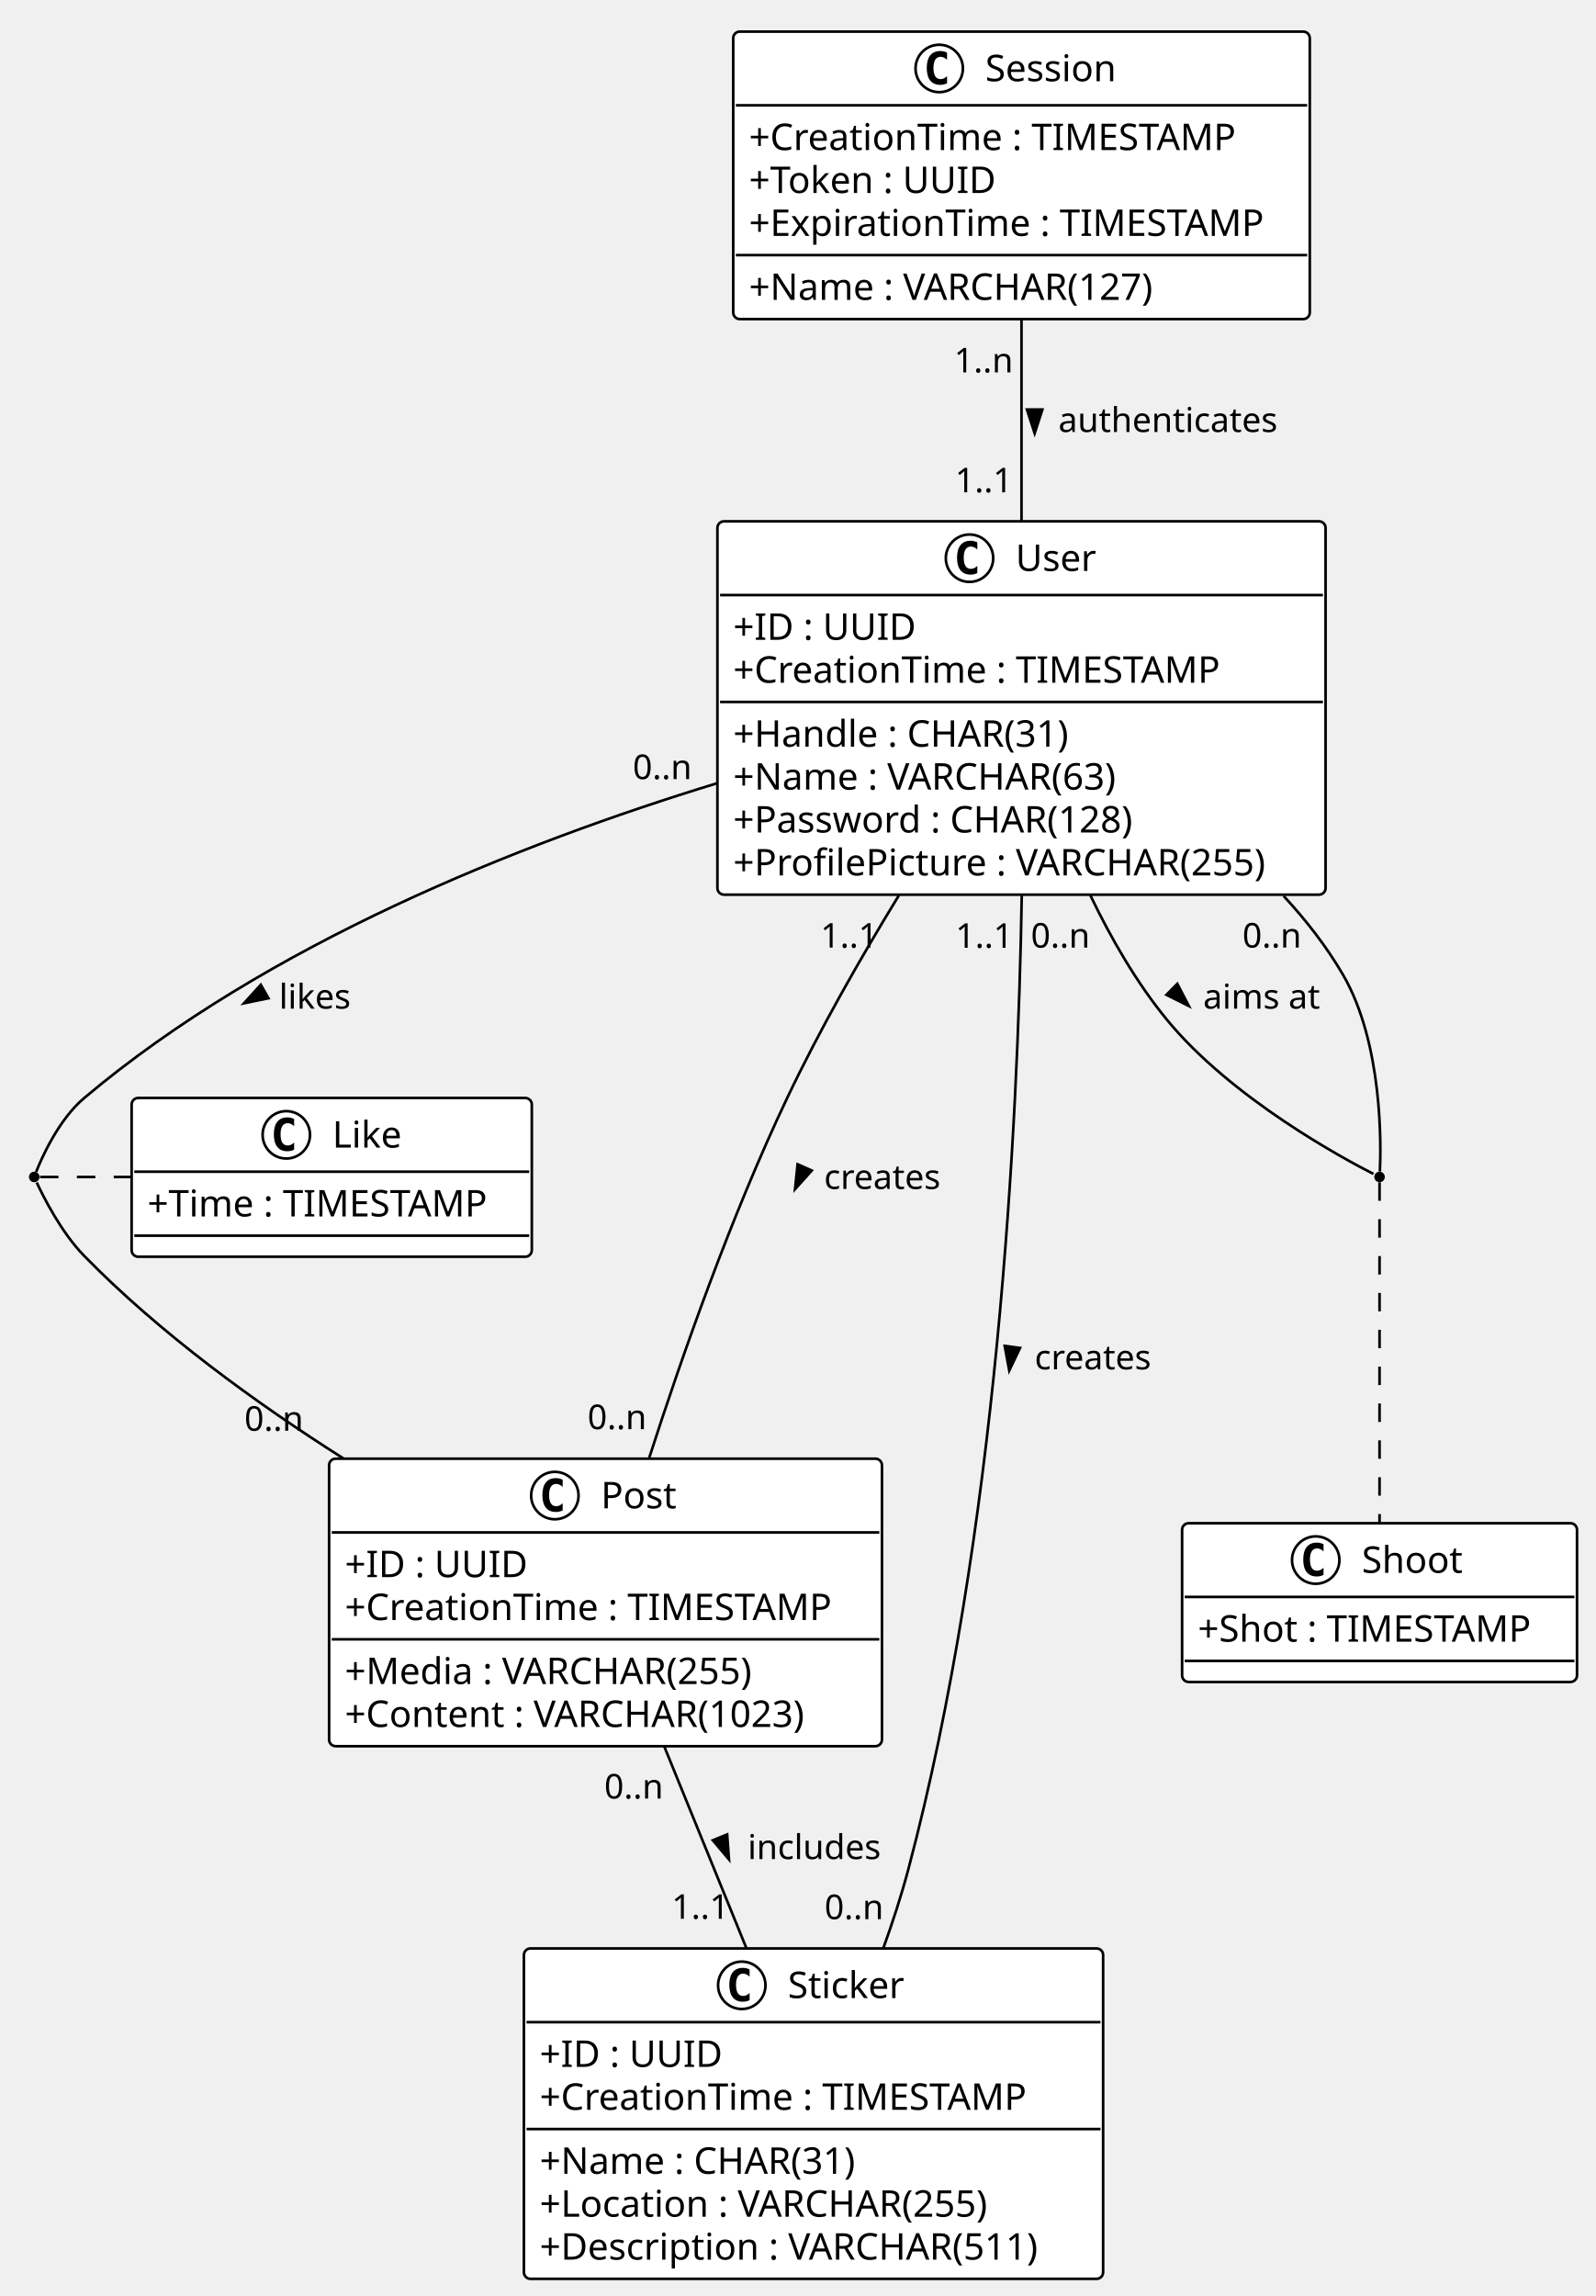
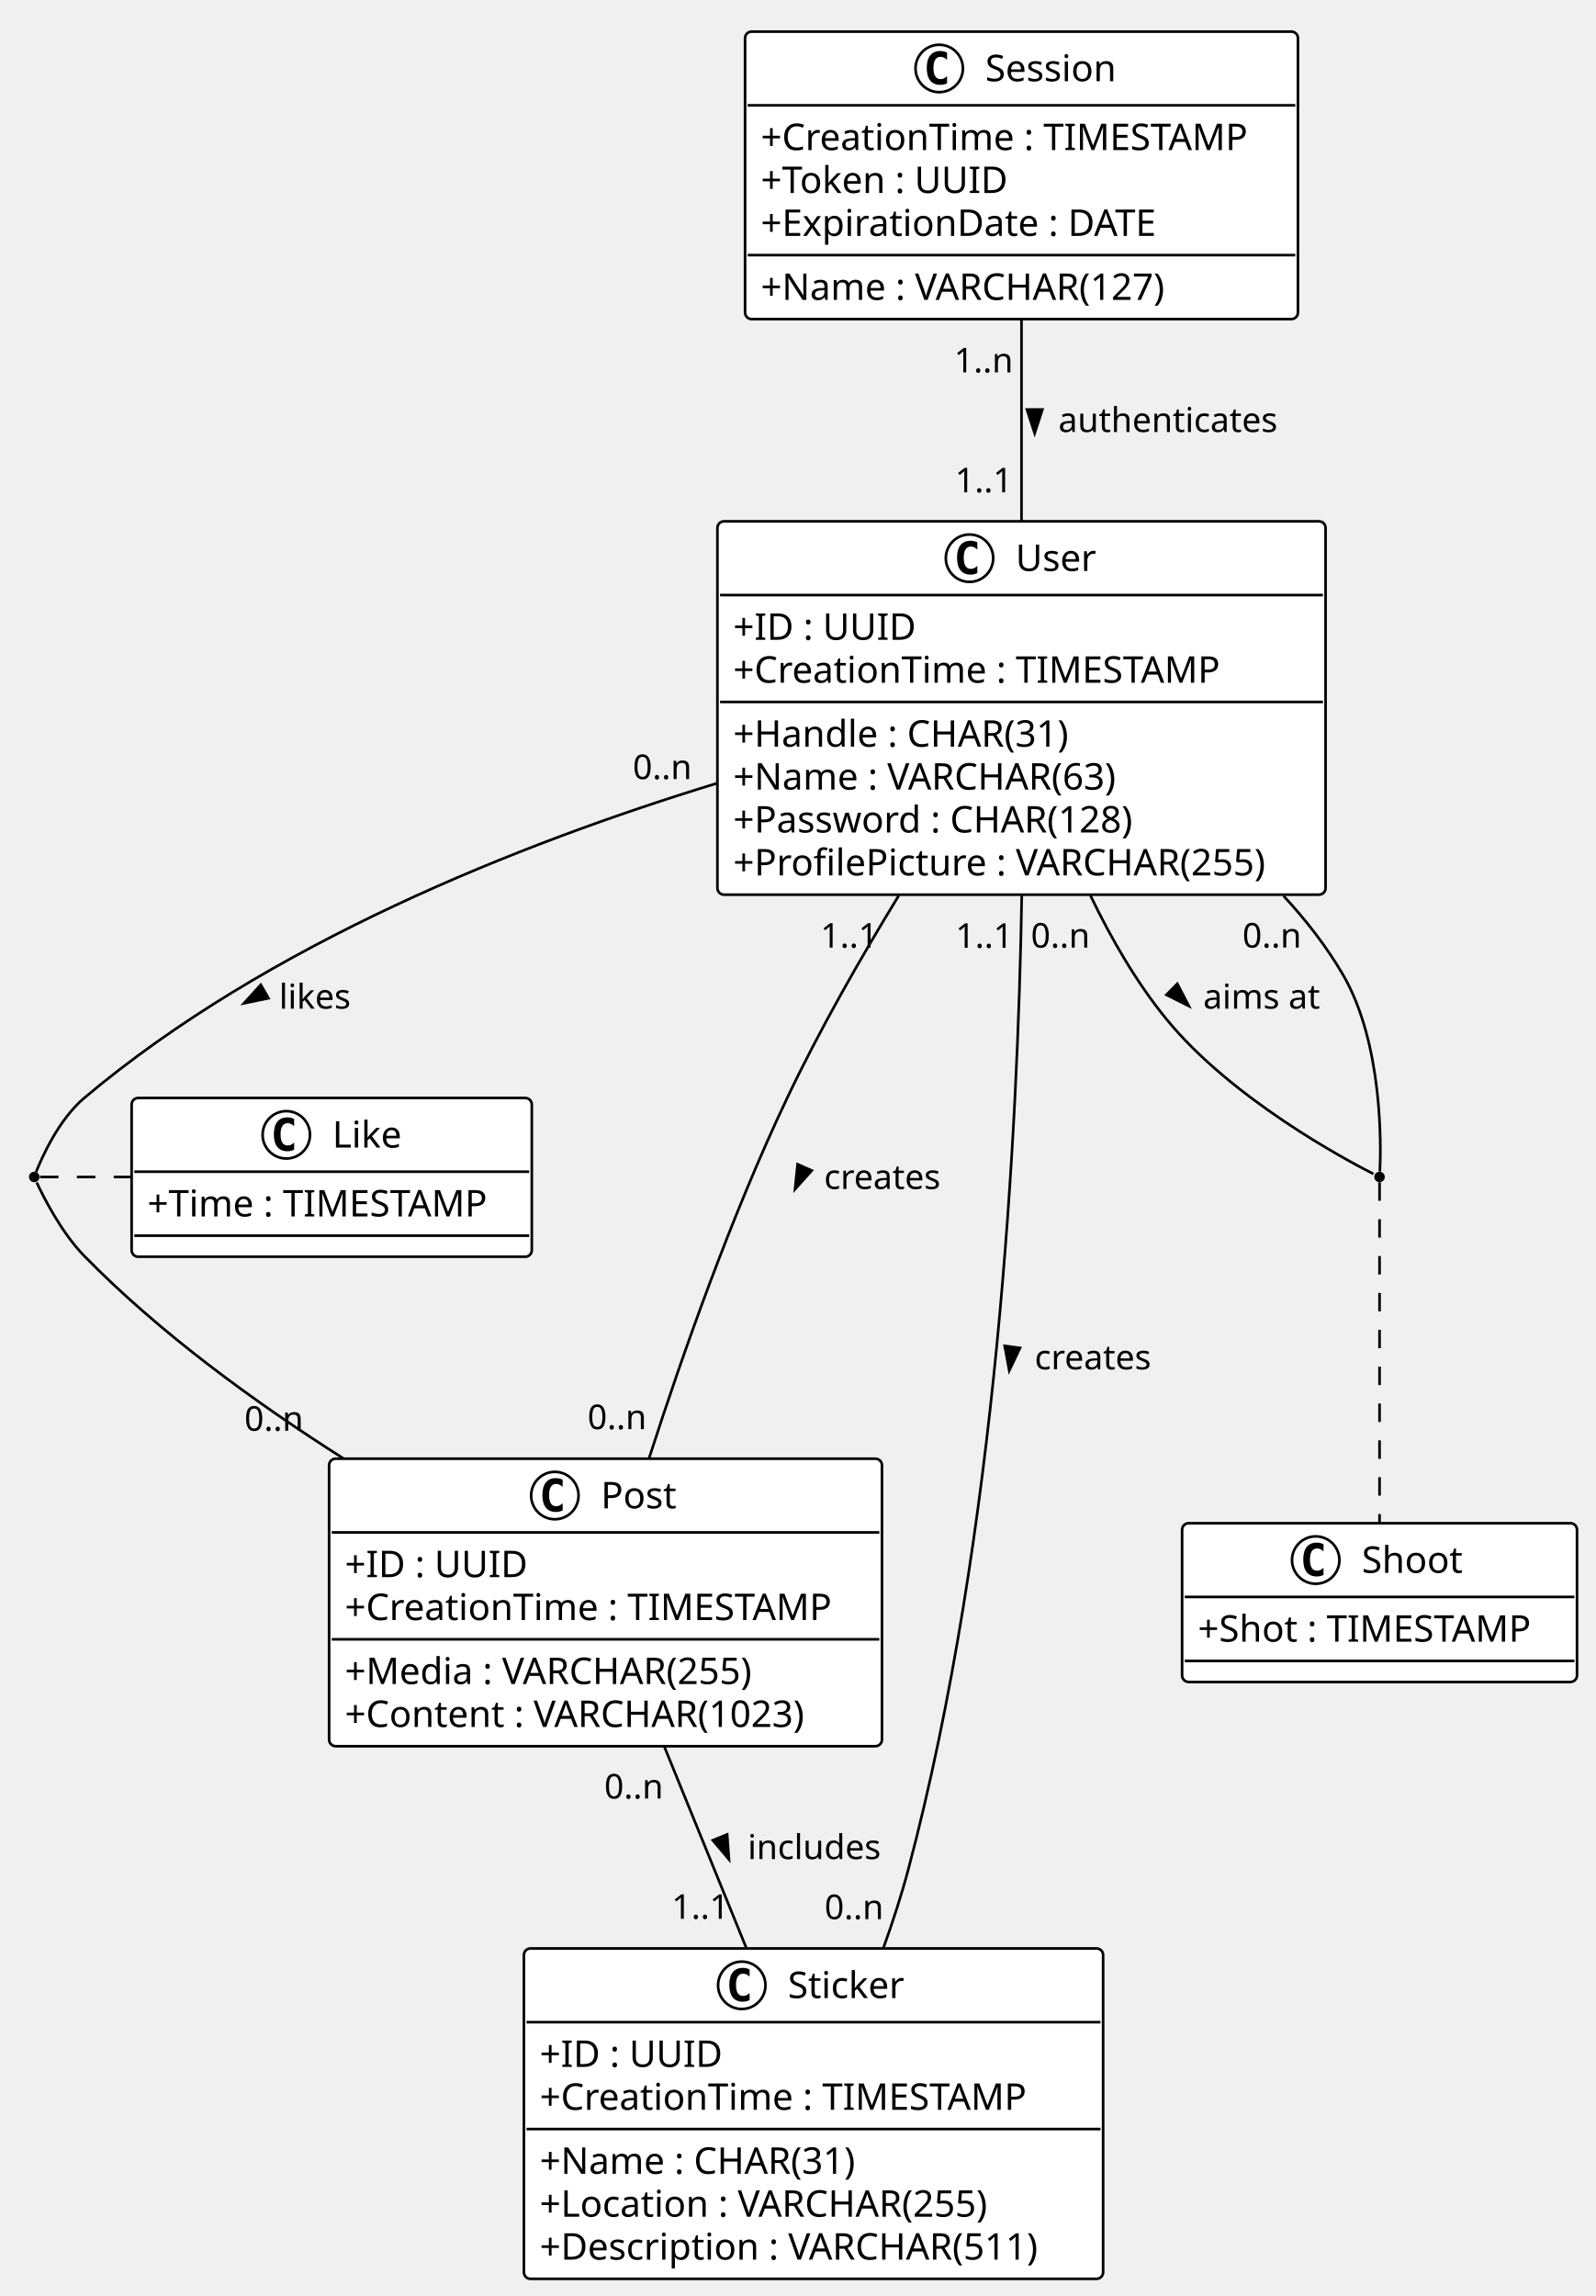
<svg xmlns="http://www.w3.org/2000/svg" contentStyleType="text/css" height="872px" preserveAspectRatio="none" style="width:606px;height:872px;background:#FFFFFF;" version="1.1" viewBox="0 0 606 872" width="606px" zoomAndPan="magnify">
  <defs />
  <g>
    <g id="elem_User">
      <rect codeLine="4" fill="#FFFFFF" height="141.781" id="User" rx="2.5" ry="2.5" style="stroke:#000000;stroke-width:1.0;" width="231" x="272.5" y="198" />
      <ellipse cx="368.25" cy="212" fill="#FFFFFF" rx="9" ry="9" style="stroke:#000000;stroke-width:1.0;" />
      <path d="M371.219,217.641 Q370.641,217.938 370,218.078 Q369.359,218.234 368.656,218.234 Q366.156,218.234 364.828,216.594 Q363.516,214.938 363.516,211.812 Q363.516,208.688 364.828,207.031 Q366.156,205.375 368.656,205.375 Q369.359,205.375 370,205.531 Q370.656,205.688 371.219,205.984 L371.219,208.703 Q370.594,208.125 370,207.859 Q369.406,207.578 368.781,207.578 Q367.438,207.578 366.75,208.656 Q366.062,209.719 366.062,211.812 Q366.062,213.906 366.75,214.984 Q367.438,216.047 368.781,216.047 Q369.406,216.047 370,215.781 Q370.594,215.5 371.219,214.922 L371.219,217.641 Z " fill="#000000" />
      <text fill="#000000" font-family="Verdana" font-size="14" lengthAdjust="spacing" textLength="32" x="385.75" y="216.847">User</text>
      <line style="stroke:#000000;stroke-width:1.0;" x1="273.5" x2="502.5" y1="226" y2="226" />
      <text fill="#000000" font-family="Verdana" font-size="14" lengthAdjust="spacing" textLength="73" x="278.5" y="242.995">+ID : UUID</text>
      <text fill="#000000" font-family="Verdana" font-size="14" lengthAdjust="spacing" textLength="198" x="278.5" y="259.292">+CreationTime : TIMESTAMP</text>
      <line style="stroke:#000000;stroke-width:1.0;" x1="273.5" x2="502.5" y1="266.594" y2="266.594" />
      <text fill="#000000" font-family="Verdana" font-size="14" lengthAdjust="spacing" textLength="140" x="278.5" y="283.589">+Handle : CHAR(31)</text>
      <text fill="#000000" font-family="Verdana" font-size="14" lengthAdjust="spacing" textLength="160" x="278.5" y="299.886">+Name : VARCHAR(63)</text>
      <text fill="#000000" font-family="Verdana" font-size="14" lengthAdjust="spacing" textLength="168" x="278.5" y="316.183">+Password : CHAR(128)</text>
      <text fill="#000000" font-family="Verdana" font-size="14" lengthAdjust="spacing" textLength="219" x="278.5" y="332.479">+ProfilePicture : VARCHAR(255)</text>
    </g>
    <g id="elem_Post">
      <rect codeLine="13" fill="#FFFFFF" height="109.188" id="Post" rx="2.5" ry="2.5" style="stroke:#000000;stroke-width:1.0;" width="210" x="125" y="554" />
      <ellipse cx="210.75" cy="568" fill="#FFFFFF" rx="9" ry="9" style="stroke:#000000;stroke-width:1.0;" />
      <path d="M213.719,573.641 Q213.141,573.938 212.5,574.078 Q211.859,574.234 211.156,574.234 Q208.656,574.234 207.328,572.594 Q206.016,570.938 206.016,567.812 Q206.016,564.688 207.328,563.031 Q208.656,561.375 211.156,561.375 Q211.859,561.375 212.5,561.531 Q213.156,561.688 213.719,561.984 L213.719,564.703 Q213.094,564.125 212.5,563.859 Q211.906,563.578 211.281,563.578 Q209.938,563.578 209.25,564.656 Q208.562,565.719 208.562,567.812 Q208.562,569.906 209.25,570.984 Q209.938,572.047 211.281,572.047 Q211.906,572.047 212.5,571.781 Q213.094,571.5 213.719,570.922 L213.719,573.641 Z " fill="#000000" />
      <text fill="#000000" font-family="Verdana" font-size="14" lengthAdjust="spacing" textLength="31" x="228.25" y="572.847">Post</text>
      <line style="stroke:#000000;stroke-width:1.0;" x1="126" x2="334" y1="582" y2="582" />
      <text fill="#000000" font-family="Verdana" font-size="14" lengthAdjust="spacing" textLength="73" x="131" y="598.995">+ID : UUID</text>
      <text fill="#000000" font-family="Verdana" font-size="14" lengthAdjust="spacing" textLength="198" x="131" y="615.292">+CreationTime : TIMESTAMP</text>
      <line style="stroke:#000000;stroke-width:1.0;" x1="126" x2="334" y1="622.594" y2="622.594" />
      <text fill="#000000" font-family="Verdana" font-size="14" lengthAdjust="spacing" textLength="170" x="131" y="639.589">+Media : VARCHAR(255)</text>
      <text fill="#000000" font-family="Verdana" font-size="14" lengthAdjust="spacing" textLength="194" x="131" y="655.886">+Content : VARCHAR(1023)</text>
    </g>
    <g id="elem_Sticker">
      <rect codeLine="24" fill="#FFFFFF" height="125.484" id="Sticker" rx="2.5" ry="2.5" style="stroke:#000000;stroke-width:1.0;" width="220" x="199" y="740" />
      <ellipse cx="281.75" cy="754" fill="#FFFFFF" rx="9" ry="9" style="stroke:#000000;stroke-width:1.0;" />
      <path d="M284.719,759.641 Q284.141,759.938 283.5,760.078 Q282.859,760.234 282.156,760.234 Q279.656,760.234 278.328,758.594 Q277.016,756.938 277.016,753.812 Q277.016,750.688 278.328,749.031 Q279.656,747.375 282.156,747.375 Q282.859,747.375 283.5,747.531 Q284.156,747.688 284.719,747.984 L284.719,750.703 Q284.094,750.125 283.5,749.859 Q282.906,749.578 282.281,749.578 Q280.938,749.578 280.25,750.656 Q279.562,751.719 279.562,753.812 Q279.562,755.906 280.25,756.984 Q280.938,758.047 282.281,758.047 Q282.906,758.047 283.5,757.781 Q284.094,757.5 284.719,756.922 L284.719,759.641 Z " fill="#000000" />
      <text fill="#000000" font-family="Verdana" font-size="14" lengthAdjust="spacing" textLength="47" x="299.25" y="758.847">Sticker</text>
      <line style="stroke:#000000;stroke-width:1.0;" x1="200" x2="418" y1="768" y2="768" />
      <text fill="#000000" font-family="Verdana" font-size="14" lengthAdjust="spacing" textLength="73" x="205" y="784.995">+ID : UUID</text>
      <text fill="#000000" font-family="Verdana" font-size="14" lengthAdjust="spacing" textLength="198" x="205" y="801.292">+CreationTime : TIMESTAMP</text>
      <line style="stroke:#000000;stroke-width:1.0;" x1="200" x2="418" y1="808.594" y2="808.594" />
      <text fill="#000000" font-family="Verdana" font-size="14" lengthAdjust="spacing" textLength="132" x="205" y="825.589">+Name : CHAR(31)</text>
      <text fill="#000000" font-family="Verdana" font-size="14" lengthAdjust="spacing" textLength="187" x="205" y="841.886">+Location : VARCHAR(255)</text>
      <text fill="#000000" font-family="Verdana" font-size="14" lengthAdjust="spacing" textLength="208" x="205" y="858.183">+Description : VARCHAR(511)</text>
    </g>
    <g id="elem_Shoot">
      <rect codeLine="44" fill="#FFFFFF" height="60.297" id="Shoot" rx="2.5" ry="2.5" style="stroke:#000000;stroke-width:1.0;" width="150" x="449" y="578.5" />
      <ellipse cx="499.75" cy="592.5" fill="#FFFFFF" rx="9" ry="9" style="stroke:#000000;stroke-width:1.0;" />
      <path d="M502.719,598.141 Q502.141,598.438 501.5,598.578 Q500.859,598.734 500.156,598.734 Q497.656,598.734 496.328,597.094 Q495.016,595.438 495.016,592.312 Q495.016,589.188 496.328,587.531 Q497.656,585.875 500.156,585.875 Q500.859,585.875 501.5,586.031 Q502.156,586.188 502.719,586.484 L502.719,589.203 Q502.094,588.625 501.5,588.359 Q500.906,588.078 500.281,588.078 Q498.938,588.078 498.25,589.156 Q497.562,590.219 497.562,592.312 Q497.562,594.406 498.25,595.484 Q498.938,596.547 500.281,596.547 Q500.906,596.547 501.5,596.281 Q502.094,596 502.719,595.422 L502.719,598.141 Z " fill="#000000" />
      <text fill="#000000" font-family="Verdana" font-size="14" lengthAdjust="spacing" textLength="41" x="517.25" y="597.347">Shoot</text>
      <line style="stroke:#000000;stroke-width:1.0;" x1="450" x2="598" y1="606.5" y2="606.5" />
      <text fill="#000000" font-family="Verdana" font-size="14" lengthAdjust="spacing" textLength="138" x="455" y="623.495">+Shot : TIMESTAMP</text>
      <line style="stroke:#000000;stroke-width:1.0;" x1="450" x2="598" y1="630.797" y2="630.797" />
    </g>
    <ellipse cx="524" cy="447" fill="#000000" rx="2" ry="2" style="stroke:none;stroke-width:1.0;" />
    <g id="elem_Session">
-       <rect codeLine="60" fill="#FFFFFF" height="109.188" id="Session" rx="2.5" ry="2.5" style="stroke:#000000;stroke-width:1.0;" width="219" x="278.5" y="12" />
+       <rect codeLine="60" fill="#FFFFFF" height="109.188" id="Session" rx="2.5" ry="2.5" style="stroke:#000000;stroke-width:1.0;" width="210" x="283" y="12" />
      <ellipse cx="356.75" cy="26" fill="#FFFFFF" rx="9" ry="9" style="stroke:#000000;stroke-width:1.0;" />
      <path d="M359.719,31.641 Q359.141,31.938 358.5,32.078 Q357.859,32.234 357.156,32.234 Q354.656,32.234 353.328,30.594 Q352.016,28.938 352.016,25.812 Q352.016,22.688 353.328,21.031 Q354.656,19.375 357.156,19.375 Q357.859,19.375 358.5,19.531 Q359.156,19.688 359.719,19.984 L359.719,22.703 Q359.094,22.125 358.5,21.859 Q357.906,21.578 357.281,21.578 Q355.938,21.578 355.25,22.656 Q354.562,23.719 354.562,25.812 Q354.562,27.906 355.25,28.984 Q355.938,30.047 357.281,30.047 Q357.906,30.047 358.5,29.781 Q359.094,29.5 359.719,28.922 L359.719,31.641 Z " fill="#000000" />
      <text fill="#000000" font-family="Verdana" font-size="14" lengthAdjust="spacing" textLength="55" x="374.25" y="30.847">Session</text>
-       <line style="stroke:#000000;stroke-width:1.0;" x1="279.5" x2="496.5" y1="40" y2="40" />
-       <text fill="#000000" font-family="Verdana" font-size="14" lengthAdjust="spacing" textLength="198" x="284.5" y="56.995">+CreationTime : TIMESTAMP</text>
-       <text fill="#000000" font-family="Verdana" font-size="14" lengthAdjust="spacing" textLength="103" x="284.5" y="73.292">+Token : UUID</text>
-       <text fill="#000000" font-family="Verdana" font-size="14" lengthAdjust="spacing" textLength="207" x="284.5" y="89.589">+ExpirationTime : TIMESTAMP</text>
-       <line style="stroke:#000000;stroke-width:1.0;" x1="279.5" x2="496.5" y1="96.891" y2="96.891" />
-       <text fill="#000000" font-family="Verdana" font-size="14" lengthAdjust="spacing" textLength="169" x="284.5" y="113.886">+Name : VARCHAR(127)</text>
+       <line style="stroke:#000000;stroke-width:1.0;" x1="284" x2="492" y1="40" y2="40" />
+       <text fill="#000000" font-family="Verdana" font-size="14" lengthAdjust="spacing" textLength="198" x="289" y="56.995">+CreationTime : TIMESTAMP</text>
+       <text fill="#000000" font-family="Verdana" font-size="14" lengthAdjust="spacing" textLength="103" x="289" y="73.292">+Token : UUID</text>
+       <text fill="#000000" font-family="Verdana" font-size="14" lengthAdjust="spacing" textLength="163" x="289" y="89.589">+ExpirationDate : DATE</text>
+       <line style="stroke:#000000;stroke-width:1.0;" x1="284" x2="492" y1="96.891" y2="96.891" />
+       <text fill="#000000" font-family="Verdana" font-size="14" lengthAdjust="spacing" textLength="169" x="289" y="113.886">+Name : VARCHAR(127)</text>
    </g>
    <g id="elem_Like">
      <rect codeLine="52" fill="#FFFFFF" height="60.297" id="Like" rx="2.5" ry="2.5" style="stroke:#000000;stroke-width:1.0;" width="152" x="50" y="417" />
      <ellipse cx="108.75" cy="431" fill="#FFFFFF" rx="9" ry="9" style="stroke:#000000;stroke-width:1.0;" />
      <path d="M111.719,436.641 Q111.141,436.938 110.5,437.078 Q109.859,437.234 109.156,437.234 Q106.656,437.234 105.328,435.594 Q104.016,433.938 104.016,430.812 Q104.016,427.688 105.328,426.031 Q106.656,424.375 109.156,424.375 Q109.859,424.375 110.5,424.531 Q111.156,424.688 111.719,424.984 L111.719,427.703 Q111.094,427.125 110.5,426.859 Q109.906,426.578 109.281,426.578 Q107.938,426.578 107.25,427.656 Q106.562,428.719 106.562,430.812 Q106.562,432.906 107.25,433.984 Q107.938,435.047 109.281,435.047 Q109.906,435.047 110.5,434.781 Q111.094,434.5 111.719,433.922 L111.719,436.641 Z " fill="#000000" />
      <text fill="#000000" font-family="Verdana" font-size="14" lengthAdjust="spacing" textLength="27" x="126.25" y="435.847">Like</text>
      <line style="stroke:#000000;stroke-width:1.0;" x1="51" x2="201" y1="445" y2="445" />
      <text fill="#000000" font-family="Verdana" font-size="14" lengthAdjust="spacing" textLength="140" x="56" y="461.995">+Time : TIMESTAMP</text>
      <line style="stroke:#000000;stroke-width:1.0;" x1="51" x2="201" y1="469.297" y2="469.297" />
    </g>
    <ellipse cx="13" cy="447" fill="#000000" rx="2" ry="2" style="stroke:none;stroke-width:1.0;" />
-     <g id="link_User_apoint70">
-       <path d="M414.176,340.08 C422.026,356.428 431.636,373.081 443,387 C467.792,417.365 511.214,440.529 521.682,445.845 " fill="none" id="User-apoint70" style="stroke:#000000;stroke-width:1.0;" />
+     <g id="link_User_apoint92">
+       <path d="M414.176,340.08 C422.026,356.428 431.636,373.081 443,387 C467.792,417.365 511.214,440.529 521.682,445.845 " fill="none" id="User-apoint92" style="stroke:#000000;stroke-width:1.0;" />
      <polygon fill="#000000" points="451.564,382.073,447.178,373.635,443.055,377.825,451.564,382.073" style="stroke:#000000;stroke-width:1.0;" />
      <text fill="#000000" font-family="Verdana" font-size="13" lengthAdjust="spacing" textLength="48" x="457" y="383.067">aims at</text>
      <text fill="#000000" font-family="Verdana" font-size="13" lengthAdjust="spacing" textLength="24" x="391.572" y="359.899">0..n</text>
    </g>
-     <g id="link_apoint70_User">
-       <path d="M524.119,444.923 C524.562,435.52 525.375,396.266 510,370 C503.819,359.44 496.1,349.499 487.565,340.282 " fill="none" id="apoint70-User" style="stroke:#000000;stroke-width:1.0;" />
+     <g id="link_apoint92_User">
+       <path d="M524.119,444.923 C524.562,435.52 525.375,396.266 510,370 C503.819,359.44 496.1,349.499 487.565,340.282 " fill="none" id="apoint92-User" style="stroke:#000000;stroke-width:1.0;" />
      <text fill="#000000" font-family="Verdana" font-size="13" lengthAdjust="spacing" textLength="24" x="471.911" y="359.874">0..n</text>
    </g>
-     <g id="link_apoint70_Shoot">
-       <path d="M524,449.042 C524,462.187 524,535.68 524,578.159 " fill="none" id="apoint70-Shoot" style="stroke:#000000;stroke-width:1.0;stroke-dasharray:7.0,7.0;" />
+     <g id="link_apoint92_Shoot">
+       <path d="M524,449.042 C524,462.187 524,535.68 524,578.159 " fill="none" id="apoint92-Shoot" style="stroke:#000000;stroke-width:1.0;stroke-dasharray:7.0,7.0;" />
    </g>
    <g id="link_User_Post">
      <path codeLine="37" d="M341.408,340.082 C326.796,363.976 311.29,391.138 299,417 C277.765,461.685 259.12,514.768 246.583,553.7 " fill="none" id="User-Post" style="stroke:#000000;stroke-width:1.0;" />
      <polygon fill="#000000" points="301.971,451.636,308.327,444.562,302.955,442.177,301.971,451.636" style="stroke:#000000;stroke-width:1.0;" />
      <text fill="#000000" font-family="Verdana" font-size="13" lengthAdjust="spacing" textLength="48" x="313" y="451.567">creates</text>
      <text fill="#000000" font-family="Verdana" font-size="13" lengthAdjust="spacing" textLength="24" x="311.641" y="359.901">1..1</text>
      <text fill="#000000" font-family="Verdana" font-size="13" lengthAdjust="spacing" textLength="24" x="223.17" y="542.781">0..n</text>
    </g>
    <g id="link_User_Sticker">
      <path codeLine="38" d="M388.096,340.133 C386.623,428.355 378.803,582.676 345,710 C342.391,719.827 339.073,730.037 335.51,739.932 " fill="none" id="User-Sticker" style="stroke:#000000;stroke-width:1.0;" />
      <polygon fill="#000000" points="383.348,520.524,387.441,511.939,381.614,511.173,383.348,520.524" style="stroke:#000000;stroke-width:1.0;" />
      <text fill="#000000" font-family="Verdana" font-size="13" lengthAdjust="spacing" textLength="48" x="393" y="520.067">creates</text>
      <text fill="#000000" font-family="Verdana" font-size="13" lengthAdjust="spacing" textLength="24" x="362.925" y="359.957">1..1</text>
      <text fill="#000000" font-family="Verdana" font-size="13" lengthAdjust="spacing" textLength="24" x="313.188" y="728.877">0..n</text>
    </g>
    <g id="link_Post_Sticker">
      <path codeLine="39" d="M252.216,663.056 C261.937,686.927 273.397,715.07 283.467,739.799 " fill="none" id="Post-Sticker" style="stroke:#000000;stroke-width:1.0;" />
      <polygon fill="#000000" points="276.886,706.197,276.196,696.712,270.752,698.928,276.886,706.197" style="stroke:#000000;stroke-width:1.0;" />
      <text fill="#000000" font-family="Verdana" font-size="13" lengthAdjust="spacing" textLength="52" x="284" y="706.067">includes</text>
      <text fill="#000000" font-family="Verdana" font-size="13" lengthAdjust="spacing" textLength="24" x="229.525" y="683.07">0..n</text>
      <text fill="#000000" font-family="Verdana" font-size="13" lengthAdjust="spacing" textLength="24" x="255.128" y="728.729">1..1</text>
    </g>
    <g id="link_Session_User">
      <path codeLine="41" d="M388,121.033 C388,144.696 388,172.719 388,197.979 " fill="none" id="Session-User" style="stroke:#000000;stroke-width:1.0;" />
      <polygon fill="#000000" points="393,164.566,395.939,155.521,390.061,155.521,393,164.566" style="stroke:#000000;stroke-width:1.0;" />
      <text fill="#000000" font-family="Verdana" font-size="13" lengthAdjust="spacing" textLength="88" x="402" y="164.067">authenticates</text>
      <text fill="#000000" font-family="Verdana" font-size="13" lengthAdjust="spacing" textLength="24" x="362.387" y="141.432">1..n</text>
      <text fill="#000000" font-family="Verdana" font-size="13" lengthAdjust="spacing" textLength="24" x="362.762" y="186.966">1..1</text>
    </g>
-     <g id="link_User_apoint82">
-       <path d="M272.143,297.536 C197.385,320.385 101.489,358.457 32,417 C22.193,425.262 15.78,439.903 13.719,445.103 " fill="none" id="User-apoint82" style="stroke:#000000;stroke-width:1.0;" />
+     <g id="link_User_apoint104">
+       <path d="M272.143,297.536 C197.385,320.385 101.489,358.457 32,417 C22.193,425.262 15.78,439.903 13.719,445.103 " fill="none" id="User-apoint104" style="stroke:#000000;stroke-width:1.0;" />
      <polygon fill="#000000" points="92.658,381.046,101.97,379.113,99.055,374.008,92.658,381.046" style="stroke:#000000;stroke-width:1.0;" />
      <text fill="#000000" font-family="Verdana" font-size="13" lengthAdjust="spacing" textLength="28" x="106" y="383.067">likes</text>
      <text fill="#000000" font-family="Verdana" font-size="13" lengthAdjust="spacing" textLength="24" x="240.352" y="295.896">0..n</text>
    </g>
-     <g id="link_apoint82_Post">
-       <path d="M13.945,449.098 C16.361,454.298 23.204,468.011 32,477 C60.645,506.272 96.839,532.613 130.424,553.895 " fill="none" id="apoint82-Post" style="stroke:#000000;stroke-width:1.0;" />
+     <g id="link_apoint104_Post">
+       <path d="M13.945,449.098 C16.361,454.298 23.204,468.011 32,477 C60.645,506.272 96.839,532.613 130.424,553.895 " fill="none" id="apoint104-Post" style="stroke:#000000;stroke-width:1.0;" />
      <text fill="#000000" font-family="Verdana" font-size="13" lengthAdjust="spacing" textLength="24" x="92.826" y="543.389">0..n</text>
    </g>
-     <g id="link_apoint82_Like">
-       <path d="M15.207,447 C26.748,447 38.289,447 49.83,447 " fill="none" id="apoint82-Like" style="stroke:#000000;stroke-width:1.0;stroke-dasharray:7.0,7.0;" />
+     <g id="link_apoint104_Like">
+       <path d="M15.207,447 C26.748,447 38.289,447 49.83,447 " fill="none" id="apoint104-Like" style="stroke:#000000;stroke-width:1.0;stroke-dasharray:7.0,7.0;" />
    </g>
  </g>
</svg>
